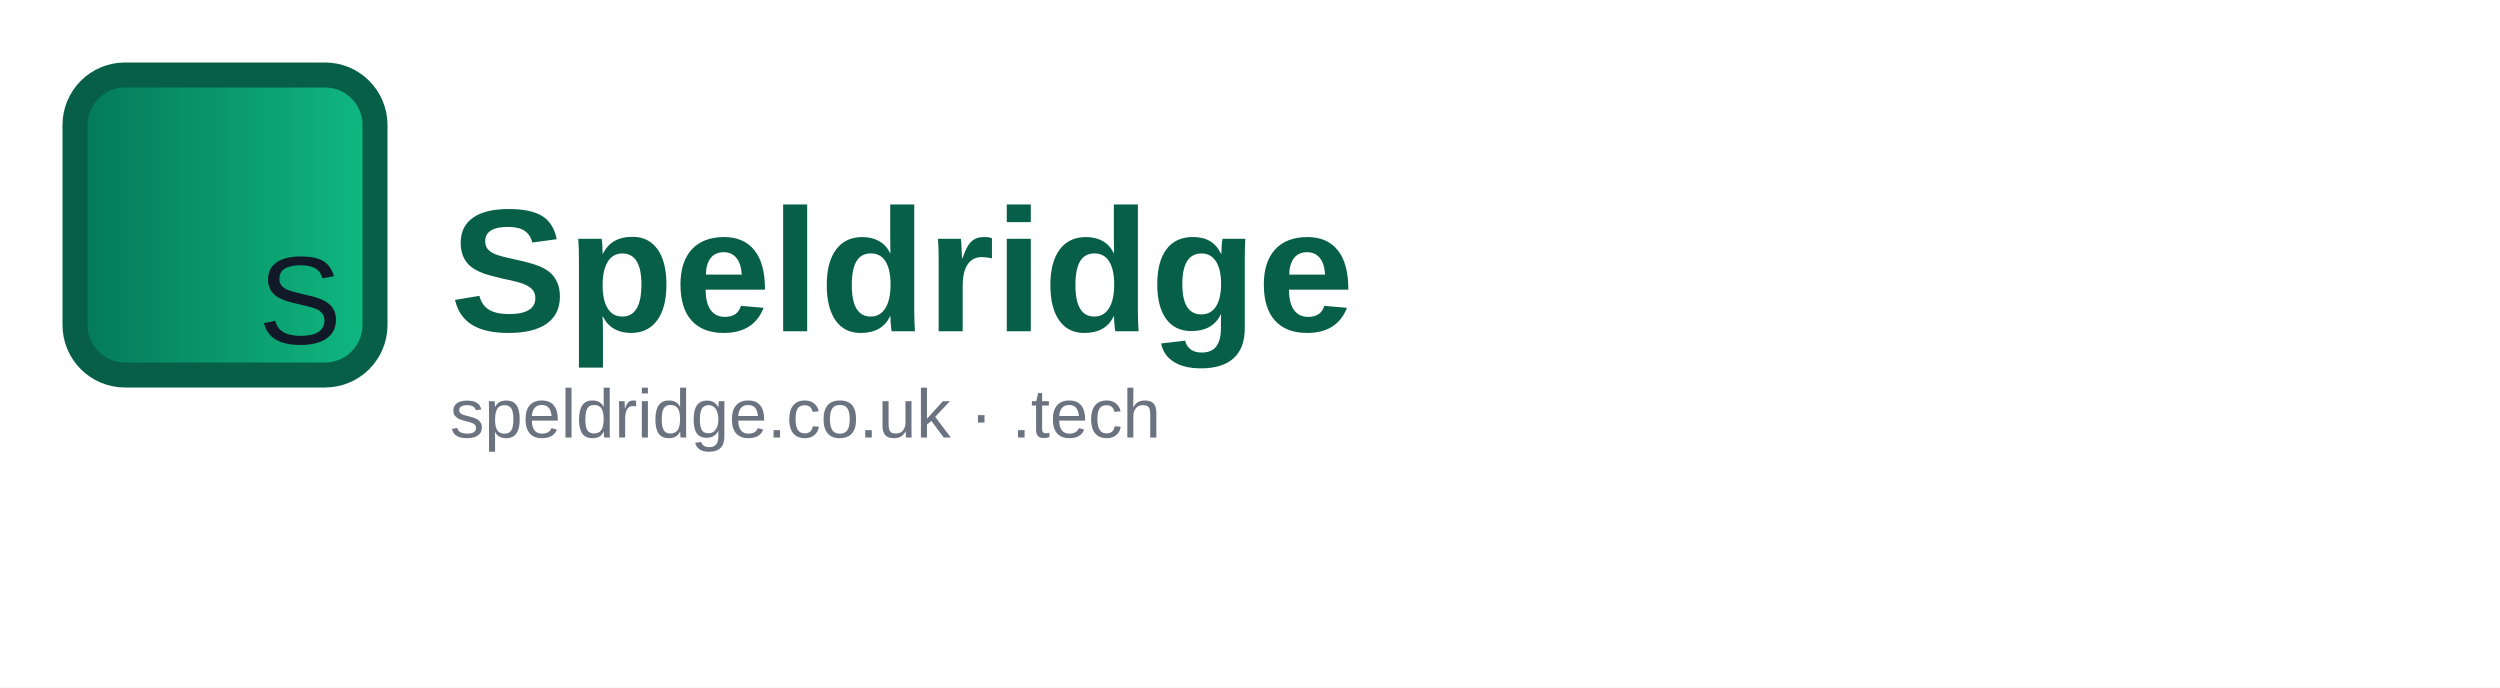
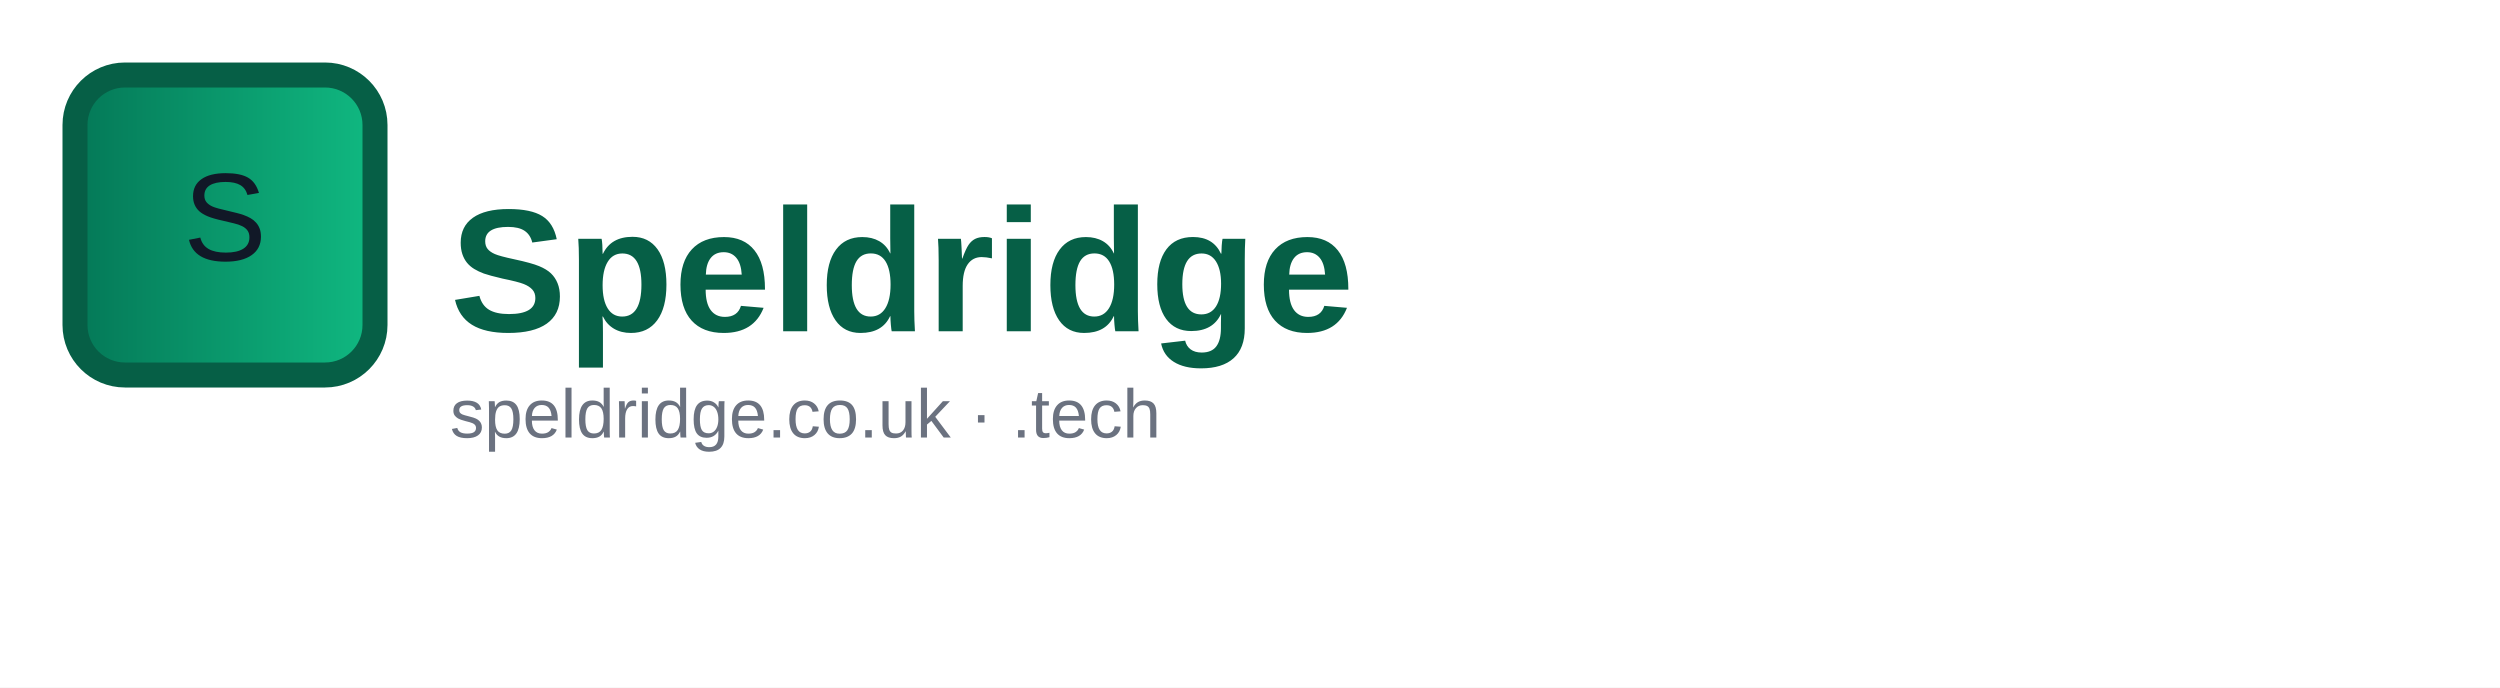
<svg xmlns="http://www.w3.org/2000/svg" width="800" height="220" viewBox="0 0 800 220">
  <rect width="100%" height="100%" fill="white" />
  <g transform="translate(24,24)">
    <defs>
      <linearGradient id="badgeGrad" x1="0.000" y1="0.500" x2="1.000" y2="0.500">
        <stop offset="0%" stop-color="#047857" />
        <stop offset="100%" stop-color="#10B981" />
      </linearGradient>
    </defs>
    <rect rx="16" ry="16" width="96" height="96" fill="url(#badgeGrad)" stroke="#065F46" stroke-width="8" />
-     <text x="72" y="86" font-family="Arial, Helvetica, sans-serif" font-size="40" text-anchor="middle" fill="#111827">S</text>
+     <text x="48" y="48" font-family="Arial, Helvetica, sans-serif" font-size="40" text-anchor="middle" dominant-baseline="middle" fill="#111827">S</text>
    <text x="120" y="82" font-family="Arial, Helvetica, sans-serif" font-size="56" font-weight="700" fill="#065F46">Speldridge</text>
    <text x="120" y="116" font-family="Arial, Helvetica, sans-serif" font-size="22" fill="#6B7280">speldridge.co.uk · .tech</text>
  </g>
</svg>
